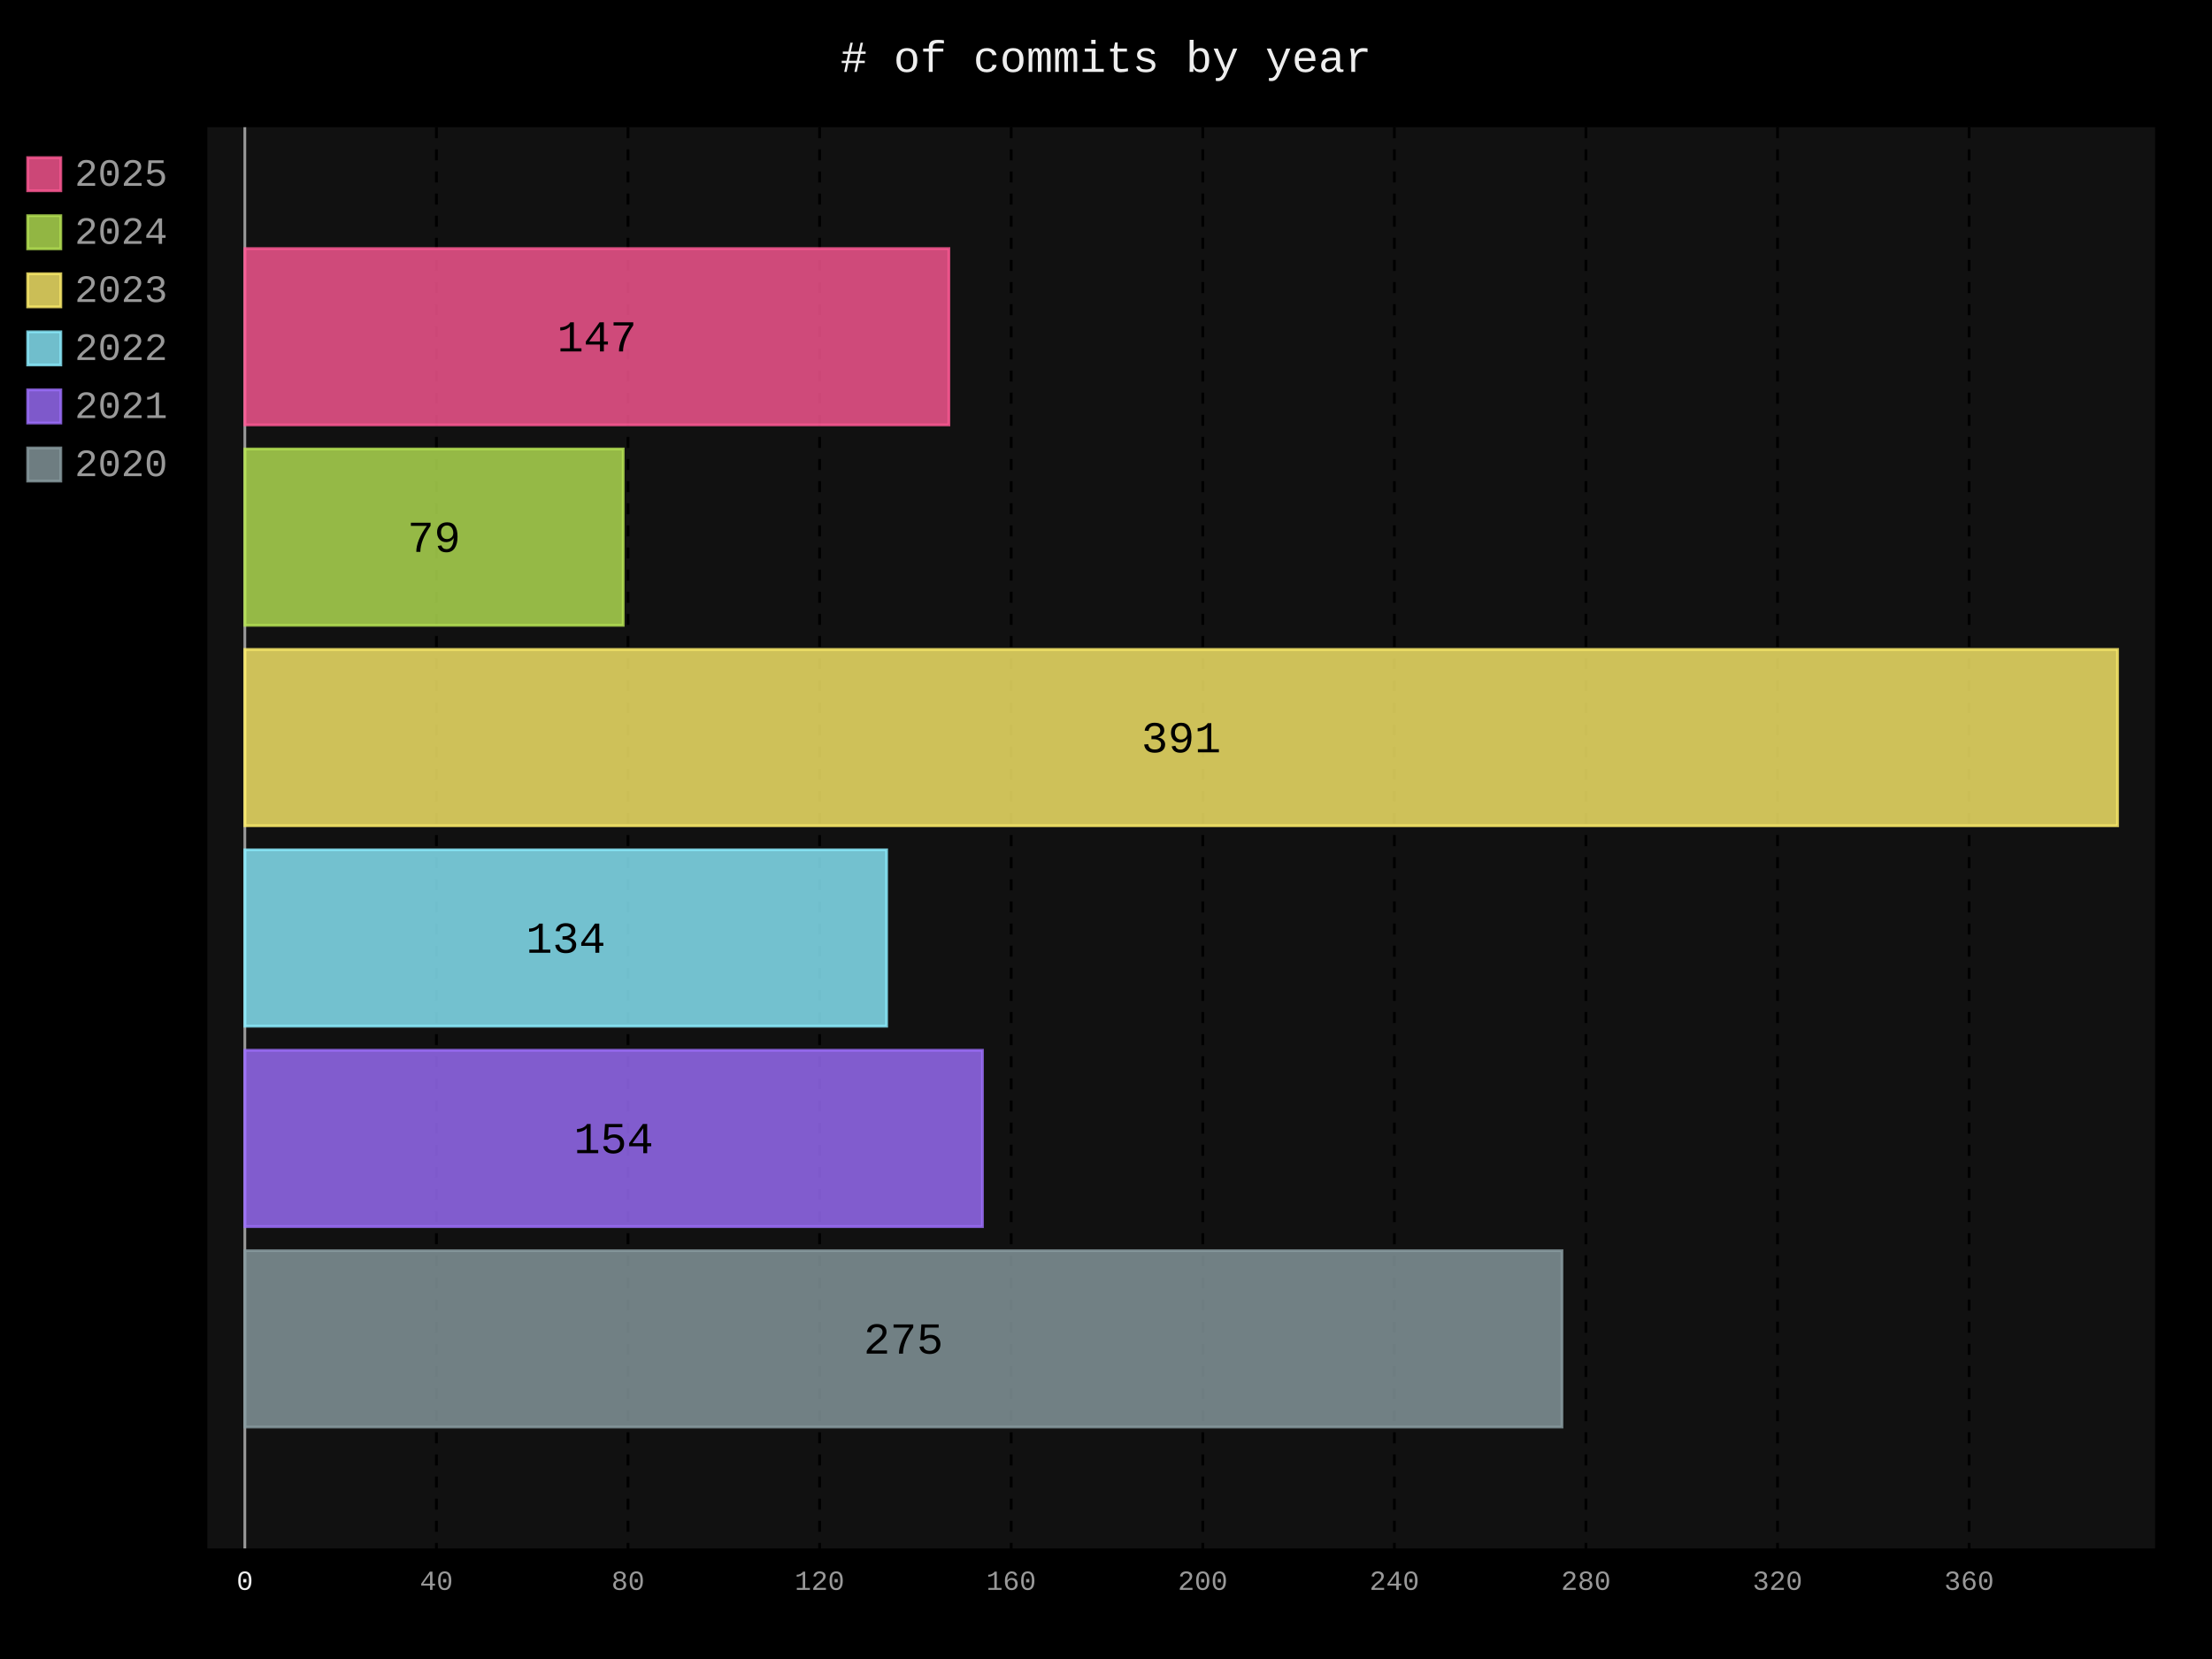
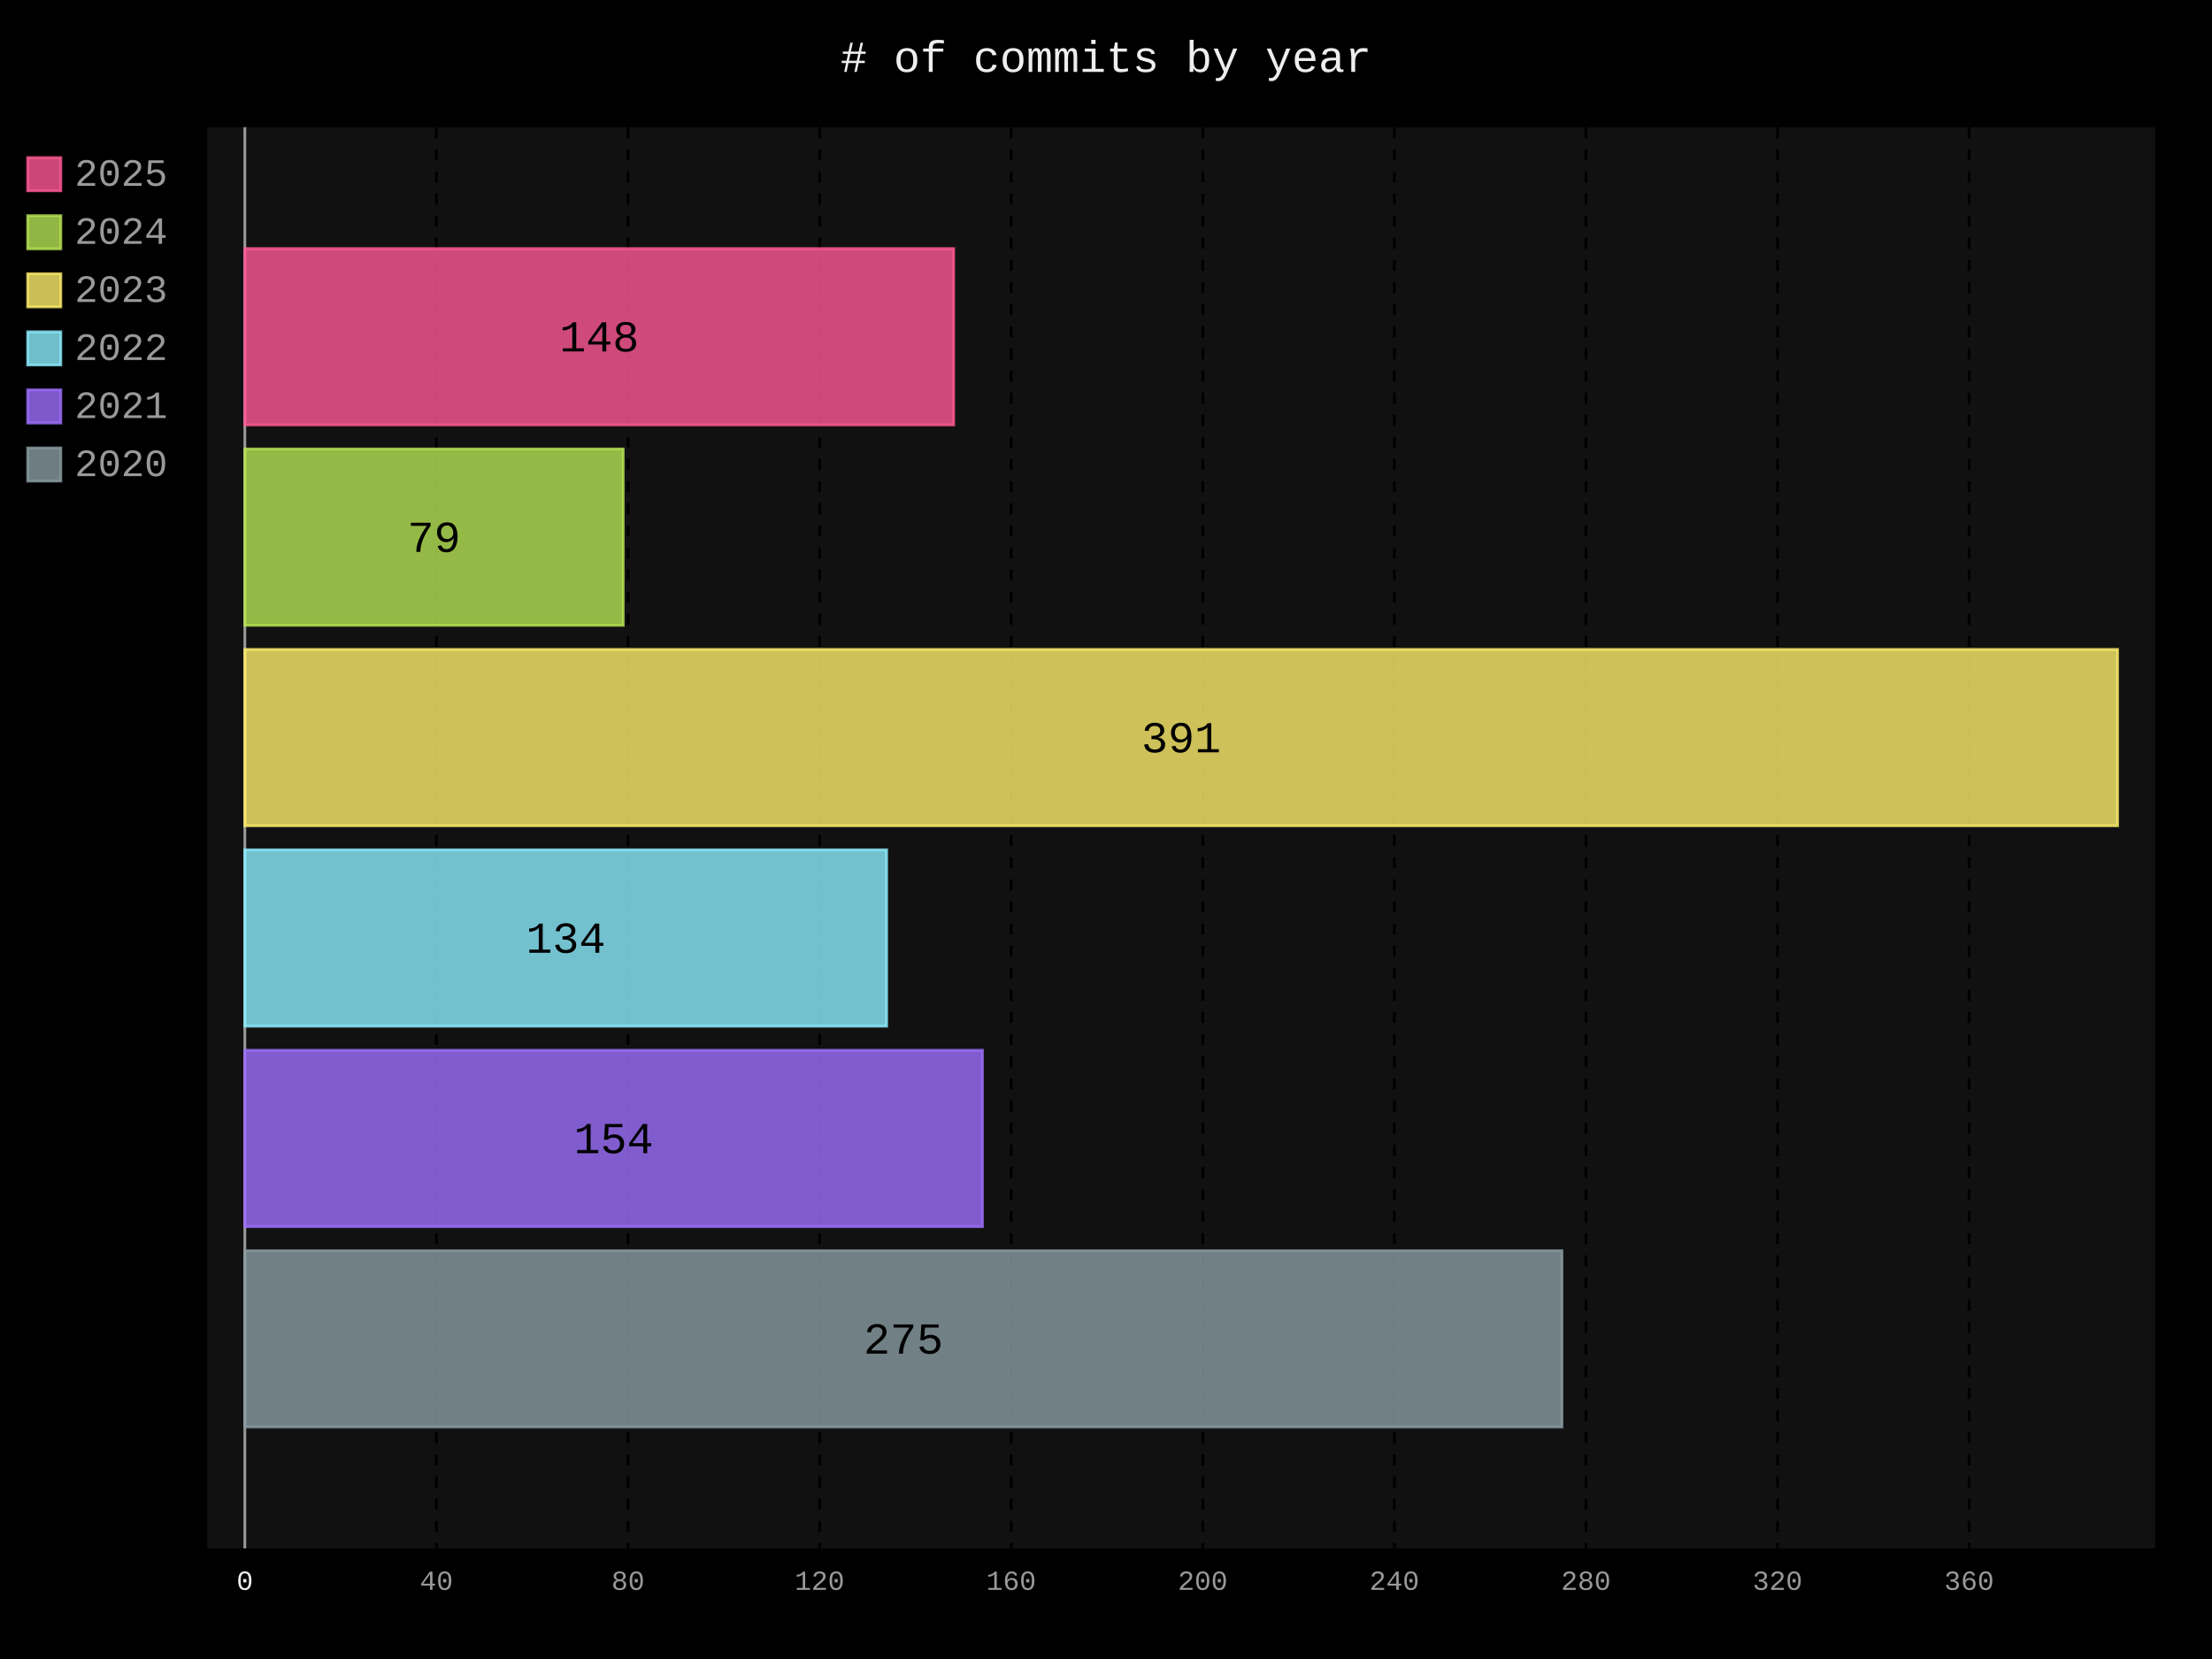
- <svg xmlns="http://www.w3.org/2000/svg" id="chart-268dd79e-bd33-416c-b5dc-40d8c8933998" class="pygal-chart" viewBox="0 0 800 600">
+ <svg xmlns="http://www.w3.org/2000/svg" id="chart-d9b759a8-fd6b-4b25-b290-4be02f4f86bc" class="pygal-chart" viewBox="0 0 800 600">
  <defs>
-     <style type="text/css">#chart-268dd79e-bd33-416c-b5dc-40d8c8933998{-webkit-user-select:none;-webkit-font-smoothing:antialiased;font-family:Consolas,"Liberation Mono",Menlo,Courier,monospace}#chart-268dd79e-bd33-416c-b5dc-40d8c8933998 .title{font-family:Consolas,"Liberation Mono",Menlo,Courier,monospace;font-size:16px}#chart-268dd79e-bd33-416c-b5dc-40d8c8933998 .legends .legend text{font-family:Consolas,"Liberation Mono",Menlo,Courier,monospace;font-size:14px}#chart-268dd79e-bd33-416c-b5dc-40d8c8933998 .axis text{font-family:Consolas,"Liberation Mono",Menlo,Courier,monospace;font-size:10px}#chart-268dd79e-bd33-416c-b5dc-40d8c8933998 .axis text.major{font-family:Consolas,"Liberation Mono",Menlo,Courier,monospace;font-size:10px}#chart-268dd79e-bd33-416c-b5dc-40d8c8933998 .text-overlay text.value{font-family:Consolas,"Liberation Mono",Menlo,Courier,monospace;font-size:16px}#chart-268dd79e-bd33-416c-b5dc-40d8c8933998 .text-overlay text.label{font-family:Consolas,"Liberation Mono",Menlo,Courier,monospace;font-size:10px}#chart-268dd79e-bd33-416c-b5dc-40d8c8933998 .tooltip{font-family:Consolas,"Liberation Mono",Menlo,Courier,monospace;font-size:14px}#chart-268dd79e-bd33-416c-b5dc-40d8c8933998 text.no_data{font-family:Consolas,"Liberation Mono",Menlo,Courier,monospace;font-size:64px}
- #chart-268dd79e-bd33-416c-b5dc-40d8c8933998{background-color:black}#chart-268dd79e-bd33-416c-b5dc-40d8c8933998 path,#chart-268dd79e-bd33-416c-b5dc-40d8c8933998 line,#chart-268dd79e-bd33-416c-b5dc-40d8c8933998 rect,#chart-268dd79e-bd33-416c-b5dc-40d8c8933998 circle{-webkit-transition:250ms;-moz-transition:250ms;transition:250ms}#chart-268dd79e-bd33-416c-b5dc-40d8c8933998 .graph &gt; .background{fill:black}#chart-268dd79e-bd33-416c-b5dc-40d8c8933998 .plot &gt; .background{fill:#111}#chart-268dd79e-bd33-416c-b5dc-40d8c8933998 .graph{fill:#999}#chart-268dd79e-bd33-416c-b5dc-40d8c8933998 text.no_data{fill:#eee}#chart-268dd79e-bd33-416c-b5dc-40d8c8933998 .title{fill:#eee}#chart-268dd79e-bd33-416c-b5dc-40d8c8933998 .legends .legend text{fill:#999}#chart-268dd79e-bd33-416c-b5dc-40d8c8933998 .legends .legend:hover text{fill:#eee}#chart-268dd79e-bd33-416c-b5dc-40d8c8933998 .axis .line{stroke:#eee}#chart-268dd79e-bd33-416c-b5dc-40d8c8933998 .axis .guide.line{stroke:#555}#chart-268dd79e-bd33-416c-b5dc-40d8c8933998 .axis .major.line{stroke:#999}#chart-268dd79e-bd33-416c-b5dc-40d8c8933998 .axis text.major{fill:#eee}#chart-268dd79e-bd33-416c-b5dc-40d8c8933998 .axis.y .guides:hover .guide.line,#chart-268dd79e-bd33-416c-b5dc-40d8c8933998 .line-graph .axis.x .guides:hover .guide.line,#chart-268dd79e-bd33-416c-b5dc-40d8c8933998 .stackedline-graph .axis.x .guides:hover .guide.line,#chart-268dd79e-bd33-416c-b5dc-40d8c8933998 .xy-graph .axis.x .guides:hover .guide.line{stroke:#eee}#chart-268dd79e-bd33-416c-b5dc-40d8c8933998 .axis .guides:hover text{fill:#eee}#chart-268dd79e-bd33-416c-b5dc-40d8c8933998 .reactive{fill-opacity:.8;stroke-opacity:.8;stroke-width:1}#chart-268dd79e-bd33-416c-b5dc-40d8c8933998 .ci{stroke:#999}#chart-268dd79e-bd33-416c-b5dc-40d8c8933998 .reactive.active,#chart-268dd79e-bd33-416c-b5dc-40d8c8933998 .active .reactive{fill-opacity:.4;stroke-opacity:.9;stroke-width:4}#chart-268dd79e-bd33-416c-b5dc-40d8c8933998 .ci .reactive.active{stroke-width:1.5}#chart-268dd79e-bd33-416c-b5dc-40d8c8933998 .series text{fill:#eee}#chart-268dd79e-bd33-416c-b5dc-40d8c8933998 .tooltip rect{fill:#111;stroke:#eee;-webkit-transition:opacity 250ms;-moz-transition:opacity 250ms;transition:opacity 250ms}#chart-268dd79e-bd33-416c-b5dc-40d8c8933998 .tooltip .label{fill:#999}#chart-268dd79e-bd33-416c-b5dc-40d8c8933998 .tooltip .label{fill:#999}#chart-268dd79e-bd33-416c-b5dc-40d8c8933998 .tooltip .legend{font-size:.8em;fill:#555}#chart-268dd79e-bd33-416c-b5dc-40d8c8933998 .tooltip .x_label{font-size:.6em;fill:#eee}#chart-268dd79e-bd33-416c-b5dc-40d8c8933998 .tooltip .xlink{font-size:.5em;text-decoration:underline}#chart-268dd79e-bd33-416c-b5dc-40d8c8933998 .tooltip .value{font-size:1.5em}#chart-268dd79e-bd33-416c-b5dc-40d8c8933998 .bound{font-size:.5em}#chart-268dd79e-bd33-416c-b5dc-40d8c8933998 .max-value{font-size:.75em;fill:#555}#chart-268dd79e-bd33-416c-b5dc-40d8c8933998 .map-element{fill:#111;stroke:#555 !important}#chart-268dd79e-bd33-416c-b5dc-40d8c8933998 .map-element .reactive{fill-opacity:inherit;stroke-opacity:inherit}#chart-268dd79e-bd33-416c-b5dc-40d8c8933998 .color-0,#chart-268dd79e-bd33-416c-b5dc-40d8c8933998 .color-0 a:visited{stroke:#ff5995;fill:#ff5995}#chart-268dd79e-bd33-416c-b5dc-40d8c8933998 .color-1,#chart-268dd79e-bd33-416c-b5dc-40d8c8933998 .color-1 a:visited{stroke:#b6e354;fill:#b6e354}#chart-268dd79e-bd33-416c-b5dc-40d8c8933998 .color-2,#chart-268dd79e-bd33-416c-b5dc-40d8c8933998 .color-2 a:visited{stroke:#feed6c;fill:#feed6c}#chart-268dd79e-bd33-416c-b5dc-40d8c8933998 .color-3,#chart-268dd79e-bd33-416c-b5dc-40d8c8933998 .color-3 a:visited{stroke:#8cedff;fill:#8cedff}#chart-268dd79e-bd33-416c-b5dc-40d8c8933998 .color-4,#chart-268dd79e-bd33-416c-b5dc-40d8c8933998 .color-4 a:visited{stroke:#9e6ffe;fill:#9e6ffe}#chart-268dd79e-bd33-416c-b5dc-40d8c8933998 .color-5,#chart-268dd79e-bd33-416c-b5dc-40d8c8933998 .color-5 a:visited{stroke:#899ca1;fill:#899ca1}#chart-268dd79e-bd33-416c-b5dc-40d8c8933998 .text-overlay .color-0 text{fill:black}#chart-268dd79e-bd33-416c-b5dc-40d8c8933998 .text-overlay .color-1 text{fill:black}#chart-268dd79e-bd33-416c-b5dc-40d8c8933998 .text-overlay .color-2 text{fill:black}#chart-268dd79e-bd33-416c-b5dc-40d8c8933998 .text-overlay .color-3 text{fill:black}#chart-268dd79e-bd33-416c-b5dc-40d8c8933998 .text-overlay .color-4 text{fill:black}#chart-268dd79e-bd33-416c-b5dc-40d8c8933998 .text-overlay .color-5 text{fill:black}
- #chart-268dd79e-bd33-416c-b5dc-40d8c8933998 text.no_data{text-anchor:middle}#chart-268dd79e-bd33-416c-b5dc-40d8c8933998 .guide.line{fill:none}#chart-268dd79e-bd33-416c-b5dc-40d8c8933998 .centered{text-anchor:middle}#chart-268dd79e-bd33-416c-b5dc-40d8c8933998 .title{text-anchor:middle}#chart-268dd79e-bd33-416c-b5dc-40d8c8933998 .legends .legend text{fill-opacity:1}#chart-268dd79e-bd33-416c-b5dc-40d8c8933998 .axis.x text{text-anchor:middle}#chart-268dd79e-bd33-416c-b5dc-40d8c8933998 .axis.x:not(.web) text[transform]{text-anchor:start}#chart-268dd79e-bd33-416c-b5dc-40d8c8933998 .axis.x:not(.web) text[transform].backwards{text-anchor:end}#chart-268dd79e-bd33-416c-b5dc-40d8c8933998 .axis.y text{text-anchor:end}#chart-268dd79e-bd33-416c-b5dc-40d8c8933998 .axis.y text[transform].backwards{text-anchor:start}#chart-268dd79e-bd33-416c-b5dc-40d8c8933998 .axis.y2 text{text-anchor:start}#chart-268dd79e-bd33-416c-b5dc-40d8c8933998 .axis.y2 text[transform].backwards{text-anchor:end}#chart-268dd79e-bd33-416c-b5dc-40d8c8933998 .axis .guide.line{stroke-dasharray:4,4;stroke:black}#chart-268dd79e-bd33-416c-b5dc-40d8c8933998 .axis .major.guide.line{stroke-dasharray:6,6;stroke:black}#chart-268dd79e-bd33-416c-b5dc-40d8c8933998 .horizontal .axis.y .guide.line,#chart-268dd79e-bd33-416c-b5dc-40d8c8933998 .horizontal .axis.y2 .guide.line,#chart-268dd79e-bd33-416c-b5dc-40d8c8933998 .vertical .axis.x .guide.line{opacity:0}#chart-268dd79e-bd33-416c-b5dc-40d8c8933998 .horizontal .axis.always_show .guide.line,#chart-268dd79e-bd33-416c-b5dc-40d8c8933998 .vertical .axis.always_show .guide.line{opacity:1 !important}#chart-268dd79e-bd33-416c-b5dc-40d8c8933998 .axis.y .guides:hover .guide.line,#chart-268dd79e-bd33-416c-b5dc-40d8c8933998 .axis.y2 .guides:hover .guide.line,#chart-268dd79e-bd33-416c-b5dc-40d8c8933998 .axis.x .guides:hover .guide.line{opacity:1}#chart-268dd79e-bd33-416c-b5dc-40d8c8933998 .axis .guides:hover text{opacity:1}#chart-268dd79e-bd33-416c-b5dc-40d8c8933998 .nofill{fill:none}#chart-268dd79e-bd33-416c-b5dc-40d8c8933998 .subtle-fill{fill-opacity:.2}#chart-268dd79e-bd33-416c-b5dc-40d8c8933998 .dot{stroke-width:1px;fill-opacity:1;stroke-opacity:1}#chart-268dd79e-bd33-416c-b5dc-40d8c8933998 .dot.active{stroke-width:5px}#chart-268dd79e-bd33-416c-b5dc-40d8c8933998 .dot.negative{fill:transparent}#chart-268dd79e-bd33-416c-b5dc-40d8c8933998 text,#chart-268dd79e-bd33-416c-b5dc-40d8c8933998 tspan{stroke:none !important}#chart-268dd79e-bd33-416c-b5dc-40d8c8933998 .series text.active{opacity:1}#chart-268dd79e-bd33-416c-b5dc-40d8c8933998 .tooltip rect{fill-opacity:.95;stroke-width:.5}#chart-268dd79e-bd33-416c-b5dc-40d8c8933998 .tooltip text{fill-opacity:1}#chart-268dd79e-bd33-416c-b5dc-40d8c8933998 .showable{visibility:hidden}#chart-268dd79e-bd33-416c-b5dc-40d8c8933998 .showable.shown{visibility:visible}#chart-268dd79e-bd33-416c-b5dc-40d8c8933998 .gauge-background{fill:rgba(229,229,229,1);stroke:none}#chart-268dd79e-bd33-416c-b5dc-40d8c8933998 .bg-lines{stroke:black;stroke-width:2px}</style>
+     <style type="text/css">#chart-d9b759a8-fd6b-4b25-b290-4be02f4f86bc{-webkit-user-select:none;-webkit-font-smoothing:antialiased;font-family:Consolas,"Liberation Mono",Menlo,Courier,monospace}#chart-d9b759a8-fd6b-4b25-b290-4be02f4f86bc .title{font-family:Consolas,"Liberation Mono",Menlo,Courier,monospace;font-size:16px}#chart-d9b759a8-fd6b-4b25-b290-4be02f4f86bc .legends .legend text{font-family:Consolas,"Liberation Mono",Menlo,Courier,monospace;font-size:14px}#chart-d9b759a8-fd6b-4b25-b290-4be02f4f86bc .axis text{font-family:Consolas,"Liberation Mono",Menlo,Courier,monospace;font-size:10px}#chart-d9b759a8-fd6b-4b25-b290-4be02f4f86bc .axis text.major{font-family:Consolas,"Liberation Mono",Menlo,Courier,monospace;font-size:10px}#chart-d9b759a8-fd6b-4b25-b290-4be02f4f86bc .text-overlay text.value{font-family:Consolas,"Liberation Mono",Menlo,Courier,monospace;font-size:16px}#chart-d9b759a8-fd6b-4b25-b290-4be02f4f86bc .text-overlay text.label{font-family:Consolas,"Liberation Mono",Menlo,Courier,monospace;font-size:10px}#chart-d9b759a8-fd6b-4b25-b290-4be02f4f86bc .tooltip{font-family:Consolas,"Liberation Mono",Menlo,Courier,monospace;font-size:14px}#chart-d9b759a8-fd6b-4b25-b290-4be02f4f86bc text.no_data{font-family:Consolas,"Liberation Mono",Menlo,Courier,monospace;font-size:64px}
+ #chart-d9b759a8-fd6b-4b25-b290-4be02f4f86bc{background-color:black}#chart-d9b759a8-fd6b-4b25-b290-4be02f4f86bc path,#chart-d9b759a8-fd6b-4b25-b290-4be02f4f86bc line,#chart-d9b759a8-fd6b-4b25-b290-4be02f4f86bc rect,#chart-d9b759a8-fd6b-4b25-b290-4be02f4f86bc circle{-webkit-transition:250ms;-moz-transition:250ms;transition:250ms}#chart-d9b759a8-fd6b-4b25-b290-4be02f4f86bc .graph &gt; .background{fill:black}#chart-d9b759a8-fd6b-4b25-b290-4be02f4f86bc .plot &gt; .background{fill:#111}#chart-d9b759a8-fd6b-4b25-b290-4be02f4f86bc .graph{fill:#999}#chart-d9b759a8-fd6b-4b25-b290-4be02f4f86bc text.no_data{fill:#eee}#chart-d9b759a8-fd6b-4b25-b290-4be02f4f86bc .title{fill:#eee}#chart-d9b759a8-fd6b-4b25-b290-4be02f4f86bc .legends .legend text{fill:#999}#chart-d9b759a8-fd6b-4b25-b290-4be02f4f86bc .legends .legend:hover text{fill:#eee}#chart-d9b759a8-fd6b-4b25-b290-4be02f4f86bc .axis .line{stroke:#eee}#chart-d9b759a8-fd6b-4b25-b290-4be02f4f86bc .axis .guide.line{stroke:#555}#chart-d9b759a8-fd6b-4b25-b290-4be02f4f86bc .axis .major.line{stroke:#999}#chart-d9b759a8-fd6b-4b25-b290-4be02f4f86bc .axis text.major{fill:#eee}#chart-d9b759a8-fd6b-4b25-b290-4be02f4f86bc .axis.y .guides:hover .guide.line,#chart-d9b759a8-fd6b-4b25-b290-4be02f4f86bc .line-graph .axis.x .guides:hover .guide.line,#chart-d9b759a8-fd6b-4b25-b290-4be02f4f86bc .stackedline-graph .axis.x .guides:hover .guide.line,#chart-d9b759a8-fd6b-4b25-b290-4be02f4f86bc .xy-graph .axis.x .guides:hover .guide.line{stroke:#eee}#chart-d9b759a8-fd6b-4b25-b290-4be02f4f86bc .axis .guides:hover text{fill:#eee}#chart-d9b759a8-fd6b-4b25-b290-4be02f4f86bc .reactive{fill-opacity:.8;stroke-opacity:.8;stroke-width:1}#chart-d9b759a8-fd6b-4b25-b290-4be02f4f86bc .ci{stroke:#999}#chart-d9b759a8-fd6b-4b25-b290-4be02f4f86bc .reactive.active,#chart-d9b759a8-fd6b-4b25-b290-4be02f4f86bc .active .reactive{fill-opacity:.4;stroke-opacity:.9;stroke-width:4}#chart-d9b759a8-fd6b-4b25-b290-4be02f4f86bc .ci .reactive.active{stroke-width:1.5}#chart-d9b759a8-fd6b-4b25-b290-4be02f4f86bc .series text{fill:#eee}#chart-d9b759a8-fd6b-4b25-b290-4be02f4f86bc .tooltip rect{fill:#111;stroke:#eee;-webkit-transition:opacity 250ms;-moz-transition:opacity 250ms;transition:opacity 250ms}#chart-d9b759a8-fd6b-4b25-b290-4be02f4f86bc .tooltip .label{fill:#999}#chart-d9b759a8-fd6b-4b25-b290-4be02f4f86bc .tooltip .label{fill:#999}#chart-d9b759a8-fd6b-4b25-b290-4be02f4f86bc .tooltip .legend{font-size:.8em;fill:#555}#chart-d9b759a8-fd6b-4b25-b290-4be02f4f86bc .tooltip .x_label{font-size:.6em;fill:#eee}#chart-d9b759a8-fd6b-4b25-b290-4be02f4f86bc .tooltip .xlink{font-size:.5em;text-decoration:underline}#chart-d9b759a8-fd6b-4b25-b290-4be02f4f86bc .tooltip .value{font-size:1.5em}#chart-d9b759a8-fd6b-4b25-b290-4be02f4f86bc .bound{font-size:.5em}#chart-d9b759a8-fd6b-4b25-b290-4be02f4f86bc .max-value{font-size:.75em;fill:#555}#chart-d9b759a8-fd6b-4b25-b290-4be02f4f86bc .map-element{fill:#111;stroke:#555 !important}#chart-d9b759a8-fd6b-4b25-b290-4be02f4f86bc .map-element .reactive{fill-opacity:inherit;stroke-opacity:inherit}#chart-d9b759a8-fd6b-4b25-b290-4be02f4f86bc .color-0,#chart-d9b759a8-fd6b-4b25-b290-4be02f4f86bc .color-0 a:visited{stroke:#ff5995;fill:#ff5995}#chart-d9b759a8-fd6b-4b25-b290-4be02f4f86bc .color-1,#chart-d9b759a8-fd6b-4b25-b290-4be02f4f86bc .color-1 a:visited{stroke:#b6e354;fill:#b6e354}#chart-d9b759a8-fd6b-4b25-b290-4be02f4f86bc .color-2,#chart-d9b759a8-fd6b-4b25-b290-4be02f4f86bc .color-2 a:visited{stroke:#feed6c;fill:#feed6c}#chart-d9b759a8-fd6b-4b25-b290-4be02f4f86bc .color-3,#chart-d9b759a8-fd6b-4b25-b290-4be02f4f86bc .color-3 a:visited{stroke:#8cedff;fill:#8cedff}#chart-d9b759a8-fd6b-4b25-b290-4be02f4f86bc .color-4,#chart-d9b759a8-fd6b-4b25-b290-4be02f4f86bc .color-4 a:visited{stroke:#9e6ffe;fill:#9e6ffe}#chart-d9b759a8-fd6b-4b25-b290-4be02f4f86bc .color-5,#chart-d9b759a8-fd6b-4b25-b290-4be02f4f86bc .color-5 a:visited{stroke:#899ca1;fill:#899ca1}#chart-d9b759a8-fd6b-4b25-b290-4be02f4f86bc .text-overlay .color-0 text{fill:black}#chart-d9b759a8-fd6b-4b25-b290-4be02f4f86bc .text-overlay .color-1 text{fill:black}#chart-d9b759a8-fd6b-4b25-b290-4be02f4f86bc .text-overlay .color-2 text{fill:black}#chart-d9b759a8-fd6b-4b25-b290-4be02f4f86bc .text-overlay .color-3 text{fill:black}#chart-d9b759a8-fd6b-4b25-b290-4be02f4f86bc .text-overlay .color-4 text{fill:black}#chart-d9b759a8-fd6b-4b25-b290-4be02f4f86bc .text-overlay .color-5 text{fill:black}
+ #chart-d9b759a8-fd6b-4b25-b290-4be02f4f86bc text.no_data{text-anchor:middle}#chart-d9b759a8-fd6b-4b25-b290-4be02f4f86bc .guide.line{fill:none}#chart-d9b759a8-fd6b-4b25-b290-4be02f4f86bc .centered{text-anchor:middle}#chart-d9b759a8-fd6b-4b25-b290-4be02f4f86bc .title{text-anchor:middle}#chart-d9b759a8-fd6b-4b25-b290-4be02f4f86bc .legends .legend text{fill-opacity:1}#chart-d9b759a8-fd6b-4b25-b290-4be02f4f86bc .axis.x text{text-anchor:middle}#chart-d9b759a8-fd6b-4b25-b290-4be02f4f86bc .axis.x:not(.web) text[transform]{text-anchor:start}#chart-d9b759a8-fd6b-4b25-b290-4be02f4f86bc .axis.x:not(.web) text[transform].backwards{text-anchor:end}#chart-d9b759a8-fd6b-4b25-b290-4be02f4f86bc .axis.y text{text-anchor:end}#chart-d9b759a8-fd6b-4b25-b290-4be02f4f86bc .axis.y text[transform].backwards{text-anchor:start}#chart-d9b759a8-fd6b-4b25-b290-4be02f4f86bc .axis.y2 text{text-anchor:start}#chart-d9b759a8-fd6b-4b25-b290-4be02f4f86bc .axis.y2 text[transform].backwards{text-anchor:end}#chart-d9b759a8-fd6b-4b25-b290-4be02f4f86bc .axis .guide.line{stroke-dasharray:4,4;stroke:black}#chart-d9b759a8-fd6b-4b25-b290-4be02f4f86bc .axis .major.guide.line{stroke-dasharray:6,6;stroke:black}#chart-d9b759a8-fd6b-4b25-b290-4be02f4f86bc .horizontal .axis.y .guide.line,#chart-d9b759a8-fd6b-4b25-b290-4be02f4f86bc .horizontal .axis.y2 .guide.line,#chart-d9b759a8-fd6b-4b25-b290-4be02f4f86bc .vertical .axis.x .guide.line{opacity:0}#chart-d9b759a8-fd6b-4b25-b290-4be02f4f86bc .horizontal .axis.always_show .guide.line,#chart-d9b759a8-fd6b-4b25-b290-4be02f4f86bc .vertical .axis.always_show .guide.line{opacity:1 !important}#chart-d9b759a8-fd6b-4b25-b290-4be02f4f86bc .axis.y .guides:hover .guide.line,#chart-d9b759a8-fd6b-4b25-b290-4be02f4f86bc .axis.y2 .guides:hover .guide.line,#chart-d9b759a8-fd6b-4b25-b290-4be02f4f86bc .axis.x .guides:hover .guide.line{opacity:1}#chart-d9b759a8-fd6b-4b25-b290-4be02f4f86bc .axis .guides:hover text{opacity:1}#chart-d9b759a8-fd6b-4b25-b290-4be02f4f86bc .nofill{fill:none}#chart-d9b759a8-fd6b-4b25-b290-4be02f4f86bc .subtle-fill{fill-opacity:.2}#chart-d9b759a8-fd6b-4b25-b290-4be02f4f86bc .dot{stroke-width:1px;fill-opacity:1;stroke-opacity:1}#chart-d9b759a8-fd6b-4b25-b290-4be02f4f86bc .dot.active{stroke-width:5px}#chart-d9b759a8-fd6b-4b25-b290-4be02f4f86bc .dot.negative{fill:transparent}#chart-d9b759a8-fd6b-4b25-b290-4be02f4f86bc text,#chart-d9b759a8-fd6b-4b25-b290-4be02f4f86bc tspan{stroke:none !important}#chart-d9b759a8-fd6b-4b25-b290-4be02f4f86bc .series text.active{opacity:1}#chart-d9b759a8-fd6b-4b25-b290-4be02f4f86bc .tooltip rect{fill-opacity:.95;stroke-width:.5}#chart-d9b759a8-fd6b-4b25-b290-4be02f4f86bc .tooltip text{fill-opacity:1}#chart-d9b759a8-fd6b-4b25-b290-4be02f4f86bc .showable{visibility:hidden}#chart-d9b759a8-fd6b-4b25-b290-4be02f4f86bc .showable.shown{visibility:visible}#chart-d9b759a8-fd6b-4b25-b290-4be02f4f86bc .gauge-background{fill:rgba(229,229,229,1);stroke:none}#chart-d9b759a8-fd6b-4b25-b290-4be02f4f86bc .bg-lines{stroke:black;stroke-width:2px}</style>
  </defs>
  <g class="graph horizontalbar-graph horizontal">
    <rect x="0" y="0" width="800" height="600" class="background" />
    <g transform="translate(75, 46)" class="plot">
      <rect x="0" y="0" width="704.4" height="514" class="background" />
      <g class="axis x always_show">
        <g class="guides">
          <path d="M13.546 0 v514" class="axis major line" />
          <text x="13.546" y="529.0" class="major">0</text>
        </g>
        <g class="guides">
          <path d="M82.836 0 v514" class="guide line" />
          <text x="82.836" y="529.0" class="">40</text>
        </g>
        <g class="guides">
          <path d="M152.126 0 v514" class="guide line" />
          <text x="152.126" y="529.0" class="">80</text>
        </g>
        <g class="guides">
          <path d="M221.416 0 v514" class="guide line" />
          <text x="221.416" y="529.0" class="">120</text>
        </g>
        <g class="guides">
          <path d="M290.705 0 v514" class="guide line" />
          <text x="290.705" y="529.0" class="">160</text>
        </g>
        <g class="guides">
          <path d="M359.995 0 v514" class="guide line" />
          <text x="359.995" y="529.0" class="">200</text>
        </g>
        <g class="guides">
          <path d="M429.285 0 v514" class="guide line" />
          <text x="429.285" y="529.0" class="">240</text>
        </g>
        <g class="guides">
          <path d="M498.575 0 v514" class="guide line" />
          <text x="498.575" y="529.0" class="">280</text>
        </g>
        <g class="guides">
          <path d="M567.864 0 v514" class="guide line" />
          <text x="567.864" y="529.0" class="">320</text>
        </g>
        <g class="guides">
          <path d="M637.154 0 v514" class="guide line" />
          <text x="637.154" y="529.0" class="">360</text>
        </g>
      </g>
      <g class="series serie-5 color-5">
        <g class="bars">
          <g class="bar">
            <rect x="13.546" y="406.324" rx="0" ry="0" width="476.367" height="63.789" class="rect reactive tooltip-trigger" />
          </g>
        </g>
      </g>
      <g class="series serie-4 color-4">
        <g class="bars">
          <g class="bar">
            <rect x="13.546" y="333.836" rx="0" ry="0" width="266.766" height="63.789" class="rect reactive tooltip-trigger" />
          </g>
        </g>
      </g>
      <g class="series serie-3 color-3">
        <g class="bars">
          <g class="bar">
            <rect x="13.546" y="261.349" rx="0" ry="0" width="232.121" height="63.789" class="rect reactive tooltip-trigger" />
          </g>
        </g>
      </g>
      <g class="series serie-2 color-2">
        <g class="bars">
          <g class="bar">
            <rect x="13.546" y="188.862" rx="0" ry="0" width="677.308" height="63.789" class="rect reactive tooltip-trigger" />
          </g>
        </g>
      </g>
      <g class="series serie-1 color-1">
        <g class="bars">
          <g class="bar">
            <rect x="13.546" y="116.375" rx="0" ry="0" width="136.847" height="63.789" class="rect reactive tooltip-trigger" />
          </g>
        </g>
      </g>
      <g class="series serie-0 color-0">
        <g class="bars">
          <g class="bar">
-             <rect x="13.546" y="43.888" rx="0" ry="0" width="254.64" height="63.789" class="rect reactive tooltip-trigger" />
+             <rect x="13.546" y="43.888" rx="0" ry="0" width="256.372" height="63.789" class="rect reactive tooltip-trigger" />
          </g>
        </g>
      </g>
    </g>
    <g class="titles">
      <text x="400.0" y="26" class="title plot_title"># of commits by year</text>
    </g>
    <g transform="translate(75, 46)" class="plot overlay">
      <g class="series serie-5 color-5" />
      <g class="series serie-4 color-4" />
      <g class="series serie-3 color-3" />
      <g class="series serie-2 color-2" />
      <g class="series serie-1 color-1" />
      <g class="series serie-0 color-0" />
    </g>
    <g transform="translate(75, 46)" class="plot text-overlay">
      <g class="series serie-5 color-5">
        <text text-anchor="middle" x="251.73" y="443.551" class="value">275</text>
      </g>
      <g class="series serie-4 color-4">
        <text text-anchor="middle" x="146.929" y="371.064" class="value">154</text>
      </g>
      <g class="series serie-3 color-3">
        <text text-anchor="middle" x="129.607" y="298.577" class="value">134</text>
      </g>
      <g class="series serie-2 color-2">
        <text text-anchor="middle" x="352.2" y="226.09" class="value">391</text>
      </g>
      <g class="series serie-1 color-1">
        <text text-anchor="middle" x="81.97" y="153.603" class="value">79</text>
      </g>
      <g class="series serie-0 color-0">
-         <text text-anchor="middle" x="140.866" y="81.115" class="value">147</text>
+         <text text-anchor="middle" x="141.732" y="81.115" class="value">148</text>
      </g>
    </g>
    <g transform="translate(75, 46)" class="plot tooltip-overlay">
      <g transform="translate(0 0)" style="opacity: 0" class="tooltip">
        <rect rx="0" ry="0" width="0" height="0" class="tooltip-box" />
        <g class="text" />
      </g>
    </g>
    <g transform="translate(10, 56)" class="legends">
      <g id="activate-serie-0" class="legend reactive activate-serie">
        <rect x="0.0" y="1.0" width="12" height="12" class="color-0 reactive" />
        <text x="17.0" y="11.2">2025</text>
      </g>
      <g id="activate-serie-1" class="legend reactive activate-serie">
        <rect x="0.0" y="22.0" width="12" height="12" class="color-1 reactive" />
        <text x="17.0" y="32.2">2024</text>
      </g>
      <g id="activate-serie-2" class="legend reactive activate-serie">
        <rect x="0.0" y="43.0" width="12" height="12" class="color-2 reactive" />
        <text x="17.0" y="53.2">2023</text>
      </g>
      <g id="activate-serie-3" class="legend reactive activate-serie">
        <rect x="0.0" y="64.0" width="12" height="12" class="color-3 reactive" />
        <text x="17.0" y="74.2">2022</text>
      </g>
      <g id="activate-serie-4" class="legend reactive activate-serie">
        <rect x="0.0" y="85.0" width="12" height="12" class="color-4 reactive" />
        <text x="17.0" y="95.2">2021</text>
      </g>
      <g id="activate-serie-5" class="legend reactive activate-serie">
        <rect x="0.0" y="106.0" width="12" height="12" class="color-5 reactive" />
        <text x="17.0" y="116.2">2020</text>
      </g>
    </g>
    <g transform="translate(790, 56)" class="legends" />
  </g>
</svg>
